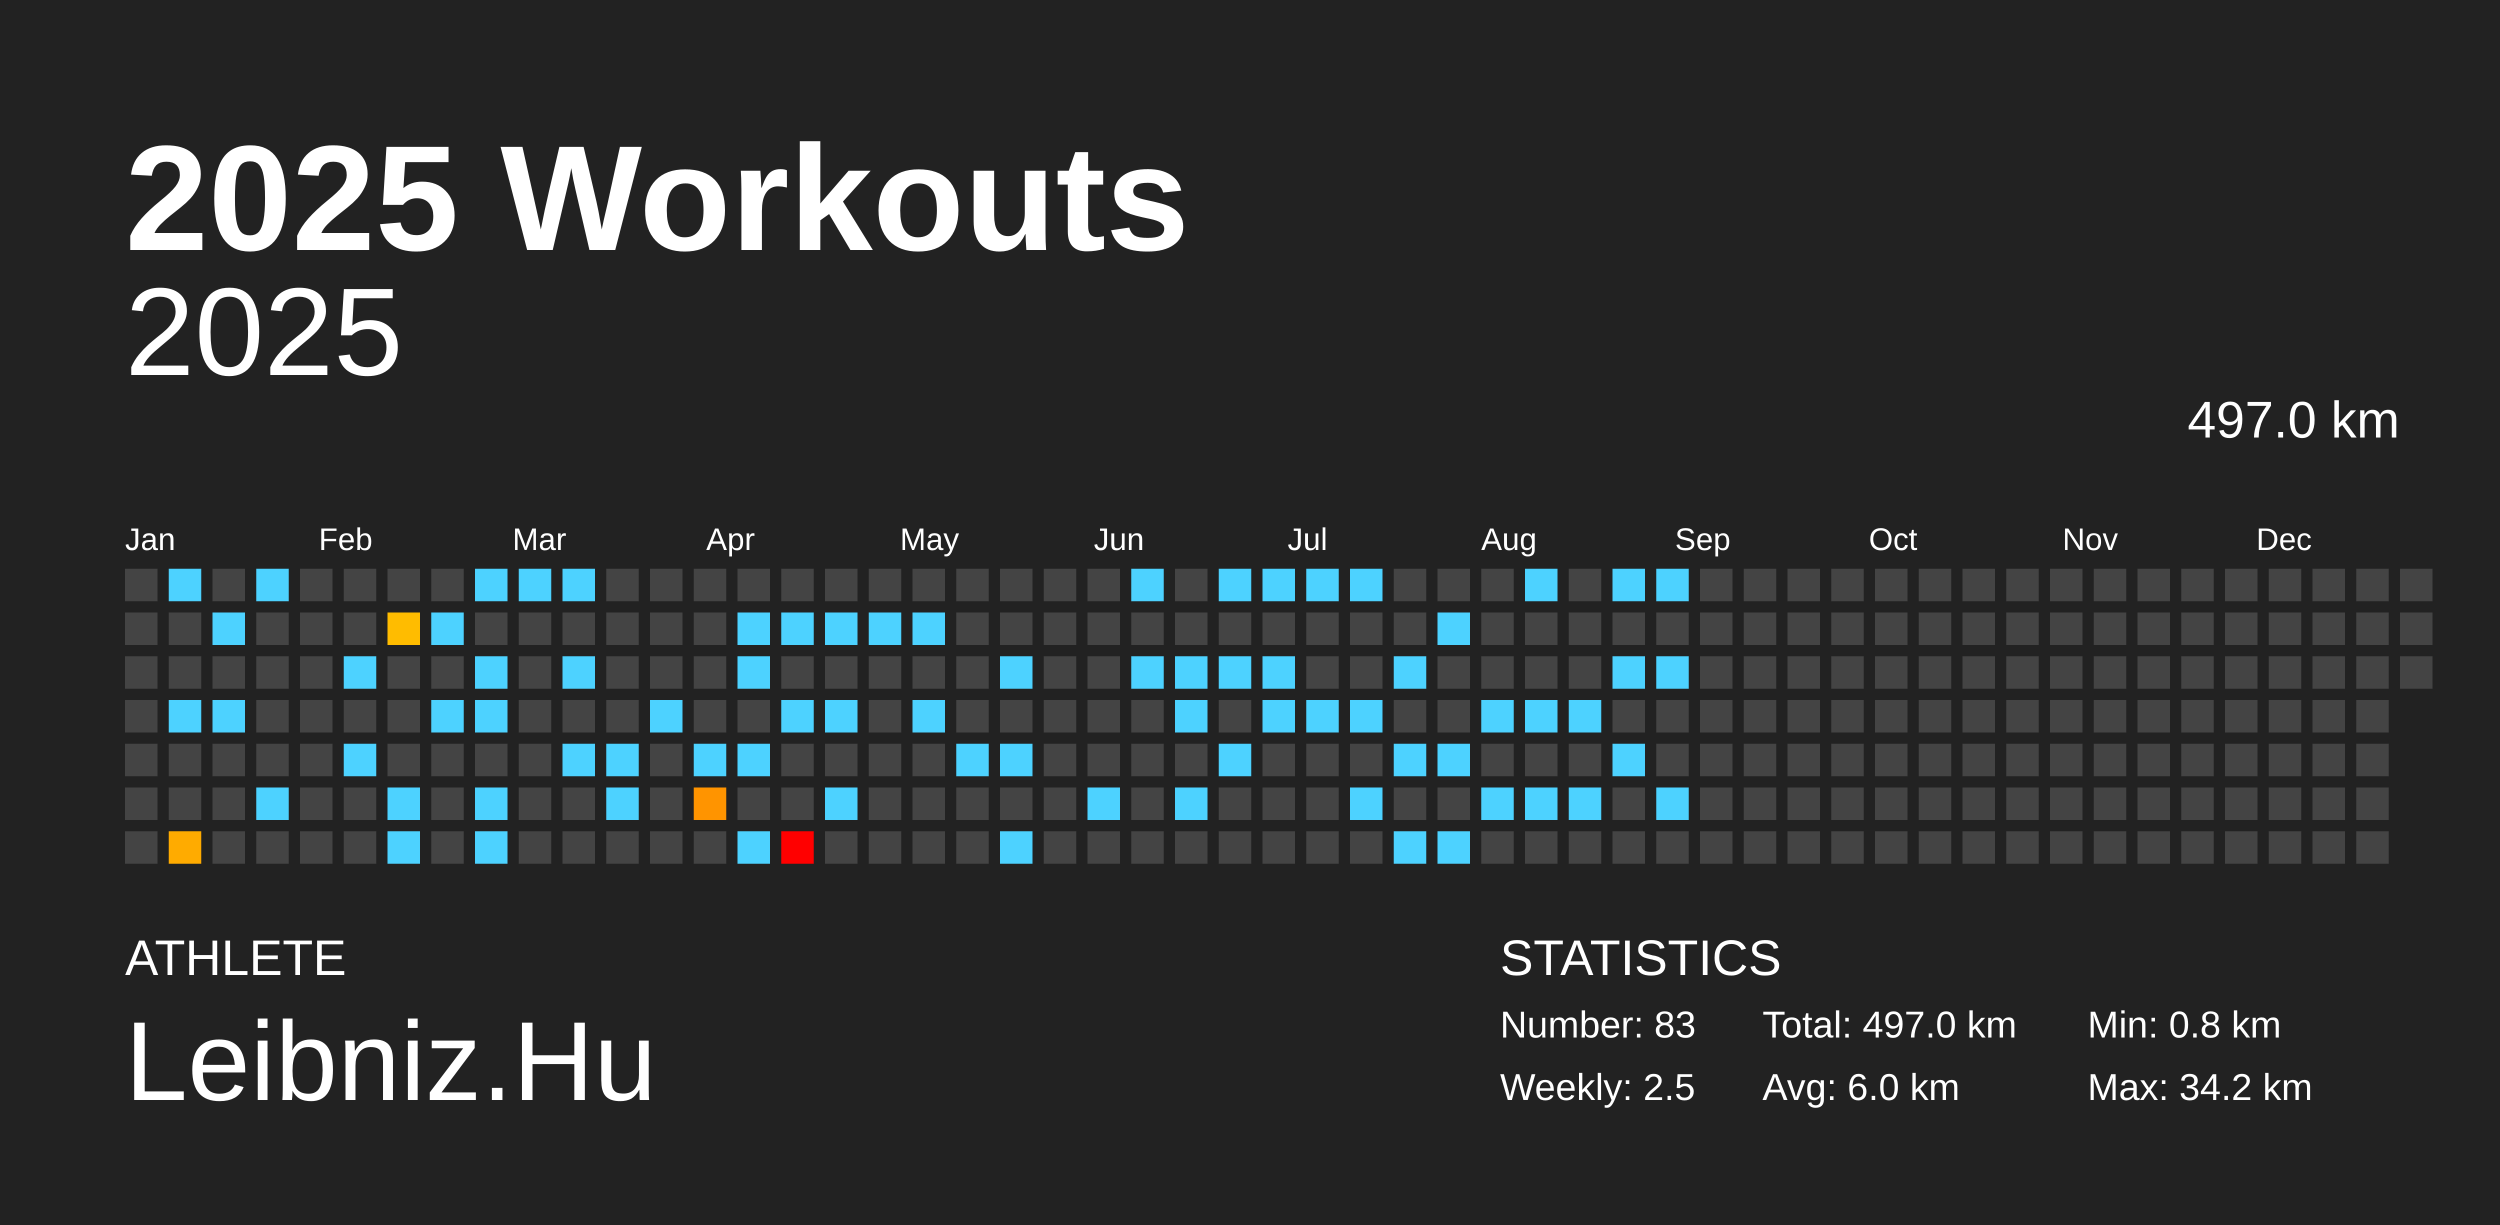
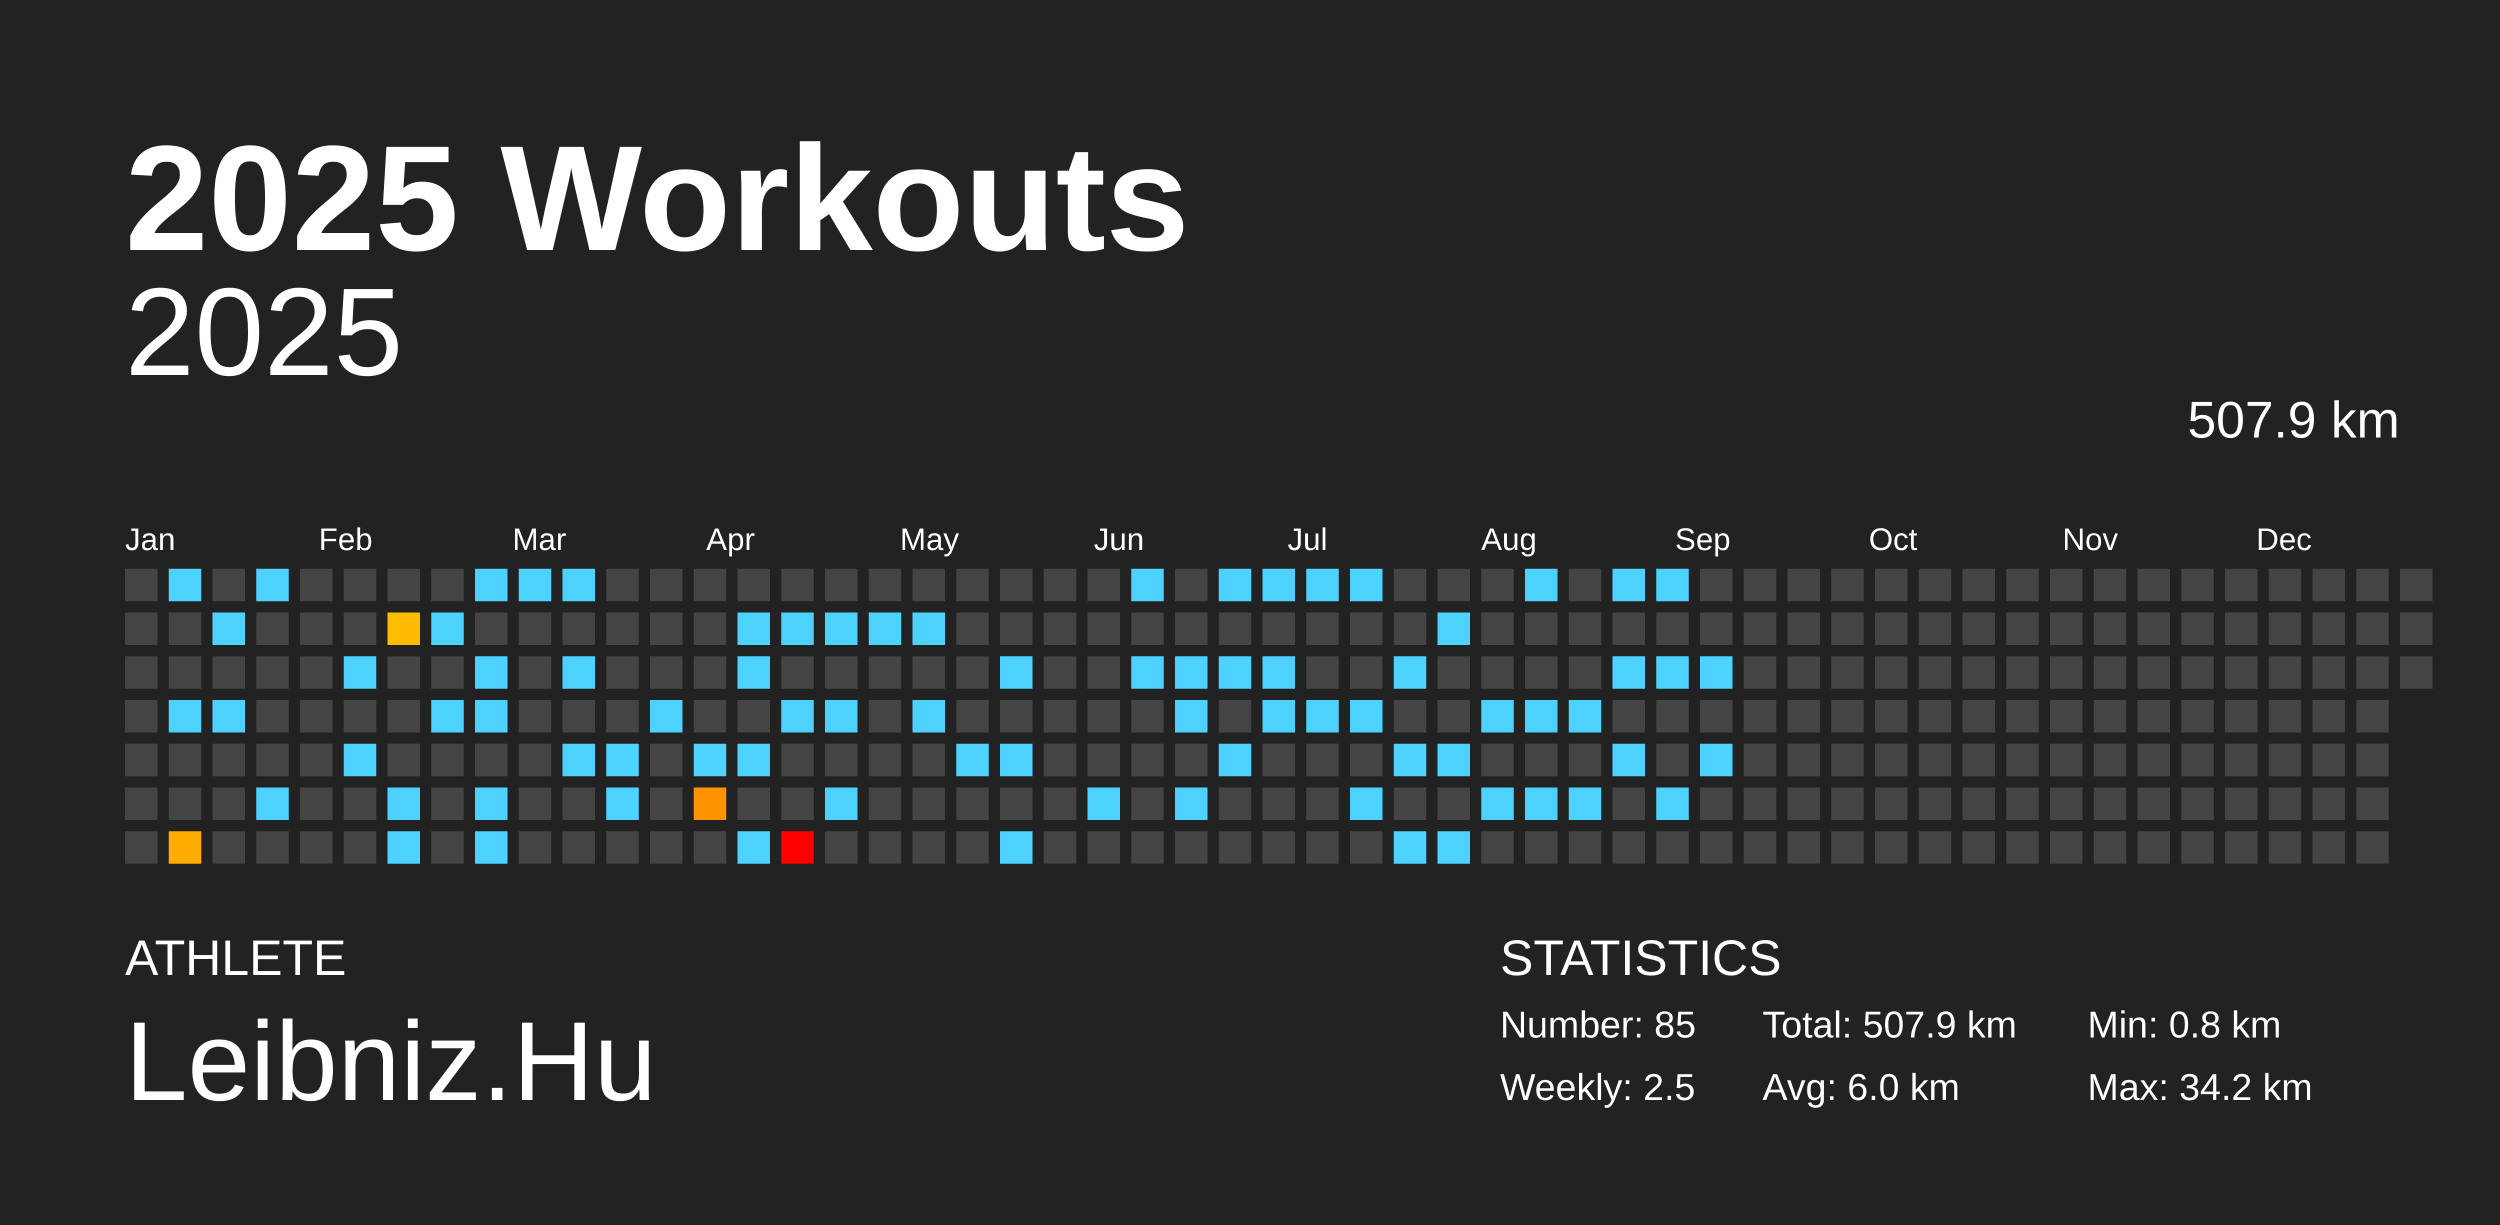
<svg xmlns="http://www.w3.org/2000/svg" baseProfile="full" height="98mm" version="1.1" viewBox="0,0,200,98" width="200mm">
  <defs />
  <rect fill="#222222" height="98" width="200" x="0" y="0" />
  <text fill="#FFFFFF" style="font-size:12px; font-family:Arial; font-weight:bold;" x="10" y="20">2025 Workouts</text>
  <text fill="#FFFFFF" style="font-size:4px; font-family:Arial" x="10" y="78">ATHLETE</text>
  <text fill="#FFFFFF" style="font-size:9px; font-family:Arial" x="10" y="88">Leibniz.Hu</text>
  <text fill="#FFFFFF" style="font-size:4px; font-family:Arial" x="120" y="78">STATISTICS</text>
-   <text fill="#FFFFFF" style="font-size:3px; font-family:Arial" x="120" y="83">Number: 83</text>
+   <text fill="#FFFFFF" style="font-size:3px; font-family:Arial" x="120" y="83">Number: 85</text>
  <text fill="#FFFFFF" style="font-size:3px; font-family:Arial" x="120" y="88">Weekly: 2.5</text>
-   <text fill="#FFFFFF" style="font-size:3px; font-family:Arial" x="141" y="83">Total: 497.0 km</text>
+   <text fill="#FFFFFF" style="font-size:3px; font-family:Arial" x="141" y="83">Total: 507.9 km</text>
  <text fill="#FFFFFF" style="font-size:3px; font-family:Arial" x="141" y="88">Avg: 6.0 km</text>
  <text fill="#FFFFFF" style="font-size:3px; font-family:Arial" x="167" y="83">Min: 0.8 km</text>
  <text fill="#FFFFFF" style="font-size:3px; font-family:Arial" x="167" y="88">Max: 34.2 km</text>
  <text alignment-baseline="hanging" fill="#FFFFFF" style="font-size:10.0px; font-family:Arial;" x="10" y="30">2025</text>
-   <text alignment-baseline="hanging" fill="#FFFFFF" style="font-size:4.125px; font-family:Arial;" x="175" y="35">497.0 km</text>
+   <text alignment-baseline="hanging" fill="#FFFFFF" style="font-size:4.125px; font-family:Arial;" x="175" y="35">507.9 km</text>
  <text fill="#FFFFFF" style="font-size:2.5px; font-family:Arial" x="10.0" y="44">Jan</text>
  <text fill="#FFFFFF" style="font-size:2.5px; font-family:Arial" x="25.5" y="44">Feb</text>
  <text fill="#FFFFFF" style="font-size:2.5px; font-family:Arial" x="41.0" y="44">Mar</text>
  <text fill="#FFFFFF" style="font-size:2.5px; font-family:Arial" x="56.5" y="44">Apr</text>
  <text fill="#FFFFFF" style="font-size:2.5px; font-family:Arial" x="72.0" y="44">May</text>
  <text fill="#FFFFFF" style="font-size:2.5px; font-family:Arial" x="87.5" y="44">Jun</text>
  <text fill="#FFFFFF" style="font-size:2.5px; font-family:Arial" x="103.0" y="44">Jul</text>
  <text fill="#FFFFFF" style="font-size:2.5px; font-family:Arial" x="118.5" y="44">Aug</text>
  <text fill="#FFFFFF" style="font-size:2.5px; font-family:Arial" x="134.0" y="44">Sep</text>
  <text fill="#FFFFFF" style="font-size:2.5px; font-family:Arial" x="149.5" y="44">Oct</text>
  <text fill="#FFFFFF" style="font-size:2.5px; font-family:Arial" x="165.0" y="44">Nov</text>
  <text fill="#FFFFFF" style="font-size:2.5px; font-family:Arial" x="180.5" y="44">Dec</text>
  <rect fill="#444444" height="2.6" width="2.6" x="10.0" y="45.5" />
  <rect fill="#444444" height="2.6" width="2.6" x="10.0" y="49.0" />
  <rect fill="#444444" height="2.6" width="2.6" x="10.0" y="52.5" />
  <rect fill="#444444" height="2.6" width="2.6" x="10.0" y="56.0" />
  <rect fill="#444444" height="2.6" width="2.6" x="10.0" y="59.5" />
  <rect fill="#444444" height="2.6" width="2.6" x="10.0" y="63.0" />
  <rect fill="#444444" height="2.6" width="2.6" x="10.0" y="66.5" />
  <rect fill="#4dd2ff" height="2.6" width="2.6" x="13.5" y="45.5" />
  <rect fill="#444444" height="2.6" width="2.6" x="13.5" y="49.0" />
  <rect fill="#444444" height="2.6" width="2.6" x="13.5" y="52.5" />
  <rect fill="#4dd2ff" height="2.6" width="2.6" x="13.5" y="56.0" />
  <rect fill="#444444" height="2.6" width="2.6" x="13.5" y="59.5" />
  <rect fill="#444444" height="2.6" width="2.6" x="13.5" y="63.0" />
  <rect fill="#ffab00" height="2.6" width="2.6" x="13.5" y="66.5" />
  <rect fill="#444444" height="2.6" width="2.6" x="17.0" y="45.5" />
  <rect fill="#4dd2ff" height="2.6" width="2.6" x="17.0" y="49.0" />
  <rect fill="#444444" height="2.6" width="2.6" x="17.0" y="52.5" />
  <rect fill="#4dd2ff" height="2.6" width="2.6" x="17.0" y="56.0" />
  <rect fill="#444444" height="2.6" width="2.6" x="17.0" y="59.5" />
  <rect fill="#444444" height="2.6" width="2.6" x="17.0" y="63.0" />
  <rect fill="#444444" height="2.6" width="2.6" x="17.0" y="66.5" />
  <rect fill="#4dd2ff" height="2.6" width="2.6" x="20.5" y="45.5" />
  <rect fill="#444444" height="2.6" width="2.6" x="20.5" y="49.0" />
  <rect fill="#444444" height="2.6" width="2.6" x="20.5" y="52.5" />
  <rect fill="#444444" height="2.6" width="2.6" x="20.5" y="56.0" />
  <rect fill="#444444" height="2.6" width="2.6" x="20.5" y="59.5" />
  <rect fill="#4dd2ff" height="2.6" width="2.6" x="20.5" y="63.0" />
  <rect fill="#444444" height="2.6" width="2.6" x="20.5" y="66.5" />
  <rect fill="#444444" height="2.6" width="2.6" x="24.0" y="45.5" />
  <rect fill="#444444" height="2.6" width="2.6" x="24.0" y="49.0" />
  <rect fill="#444444" height="2.6" width="2.6" x="24.0" y="52.5" />
  <rect fill="#444444" height="2.6" width="2.6" x="24.0" y="56.0" />
  <rect fill="#444444" height="2.6" width="2.6" x="24.0" y="59.5" />
  <rect fill="#444444" height="2.6" width="2.6" x="24.0" y="63.0" />
  <rect fill="#444444" height="2.6" width="2.6" x="24.0" y="66.5" />
  <rect fill="#444444" height="2.6" width="2.6" x="27.5" y="45.5" />
  <rect fill="#444444" height="2.6" width="2.6" x="27.5" y="49.0" />
  <rect fill="#4dd2ff" height="2.6" width="2.6" x="27.5" y="52.5" />
  <rect fill="#444444" height="2.6" width="2.6" x="27.5" y="56.0" />
  <rect fill="#4dd2ff" height="2.6" width="2.6" x="27.5" y="59.5" />
  <rect fill="#444444" height="2.6" width="2.6" x="27.5" y="63.0" />
  <rect fill="#444444" height="2.6" width="2.6" x="27.5" y="66.5" />
  <rect fill="#444444" height="2.6" width="2.6" x="31.0" y="45.5" />
  <rect fill="#ffbc00" height="2.6" width="2.6" x="31.0" y="49.0" />
  <rect fill="#444444" height="2.6" width="2.6" x="31.0" y="52.5" />
  <rect fill="#444444" height="2.6" width="2.6" x="31.0" y="56.0" />
  <rect fill="#444444" height="2.6" width="2.6" x="31.0" y="59.5" />
  <rect fill="#4dd2ff" height="2.6" width="2.6" x="31.0" y="63.0" />
  <rect fill="#4dd2ff" height="2.6" width="2.6" x="31.0" y="66.5" />
  <rect fill="#444444" height="2.6" width="2.6" x="34.5" y="45.5" />
  <rect fill="#4dd2ff" height="2.6" width="2.6" x="34.5" y="49.0" />
  <rect fill="#444444" height="2.6" width="2.6" x="34.5" y="52.5" />
  <rect fill="#4dd2ff" height="2.6" width="2.6" x="34.5" y="56.0" />
  <rect fill="#444444" height="2.6" width="2.6" x="34.5" y="59.5" />
  <rect fill="#444444" height="2.6" width="2.6" x="34.5" y="63.0" />
  <rect fill="#444444" height="2.6" width="2.6" x="34.5" y="66.5" />
  <rect fill="#4dd2ff" height="2.6" width="2.6" x="38.0" y="45.5" />
  <rect fill="#444444" height="2.6" width="2.6" x="38.0" y="49.0" />
  <rect fill="#4dd2ff" height="2.6" width="2.6" x="38.0" y="52.5" />
  <rect fill="#4dd2ff" height="2.6" width="2.6" x="38.0" y="56.0" />
  <rect fill="#444444" height="2.6" width="2.6" x="38.0" y="59.5" />
  <rect fill="#4dd2ff" height="2.6" width="2.6" x="38.0" y="63.0" />
  <rect fill="#4dd2ff" height="2.6" width="2.6" x="38.0" y="66.5" />
  <rect fill="#4dd2ff" height="2.6" width="2.6" x="41.5" y="45.5" />
  <rect fill="#444444" height="2.6" width="2.6" x="41.5" y="49.0" />
  <rect fill="#444444" height="2.6" width="2.6" x="41.5" y="52.5" />
  <rect fill="#444444" height="2.6" width="2.6" x="41.5" y="56.0" />
  <rect fill="#444444" height="2.6" width="2.6" x="41.5" y="59.5" />
  <rect fill="#444444" height="2.6" width="2.6" x="41.5" y="63.0" />
  <rect fill="#444444" height="2.6" width="2.6" x="41.5" y="66.5" />
  <rect fill="#4dd2ff" height="2.6" width="2.6" x="45.0" y="45.5" />
  <rect fill="#444444" height="2.6" width="2.6" x="45.0" y="49.0" />
  <rect fill="#4dd2ff" height="2.6" width="2.6" x="45.0" y="52.5" />
  <rect fill="#444444" height="2.6" width="2.6" x="45.0" y="56.0" />
  <rect fill="#4dd2ff" height="2.6" width="2.6" x="45.0" y="59.5" />
  <rect fill="#444444" height="2.6" width="2.6" x="45.0" y="63.0" />
  <rect fill="#444444" height="2.6" width="2.6" x="45.0" y="66.5" />
  <rect fill="#444444" height="2.6" width="2.6" x="48.5" y="45.5" />
  <rect fill="#444444" height="2.6" width="2.6" x="48.5" y="49.0" />
  <rect fill="#444444" height="2.6" width="2.6" x="48.5" y="52.5" />
  <rect fill="#444444" height="2.6" width="2.6" x="48.5" y="56.0" />
  <rect fill="#4dd2ff" height="2.6" width="2.6" x="48.5" y="59.5" />
  <rect fill="#4dd2ff" height="2.6" width="2.6" x="48.5" y="63.0" />
  <rect fill="#444444" height="2.6" width="2.6" x="48.5" y="66.5" />
  <rect fill="#444444" height="2.6" width="2.6" x="52.0" y="45.5" />
  <rect fill="#444444" height="2.6" width="2.6" x="52.0" y="49.0" />
  <rect fill="#444444" height="2.6" width="2.6" x="52.0" y="52.5" />
  <rect fill="#4dd2ff" height="2.6" width="2.6" x="52.0" y="56.0" />
  <rect fill="#444444" height="2.6" width="2.6" x="52.0" y="59.5" />
  <rect fill="#444444" height="2.6" width="2.6" x="52.0" y="63.0" />
  <rect fill="#444444" height="2.6" width="2.6" x="52.0" y="66.5" />
  <rect fill="#444444" height="2.6" width="2.6" x="55.5" y="45.5" />
  <rect fill="#444444" height="2.6" width="2.6" x="55.5" y="49.0" />
  <rect fill="#444444" height="2.6" width="2.6" x="55.5" y="52.5" />
  <rect fill="#444444" height="2.6" width="2.6" x="55.5" y="56.0" />
  <rect fill="#4dd2ff" height="2.6" width="2.6" x="55.5" y="59.5" />
  <rect fill="#ff9400" height="2.6" width="2.6" x="55.5" y="63.0" />
  <rect fill="#444444" height="2.6" width="2.6" x="55.5" y="66.5" />
  <rect fill="#444444" height="2.6" width="2.6" x="59.0" y="45.5" />
  <rect fill="#4dd2ff" height="2.6" width="2.6" x="59.0" y="49.0" />
  <rect fill="#4dd2ff" height="2.6" width="2.6" x="59.0" y="52.5" />
  <rect fill="#444444" height="2.6" width="2.6" x="59.0" y="56.0" />
  <rect fill="#4dd2ff" height="2.6" width="2.6" x="59.0" y="59.5" />
  <rect fill="#444444" height="2.6" width="2.6" x="59.0" y="63.0" />
  <rect fill="#4dd2ff" height="2.6" width="2.6" x="59.0" y="66.5" />
  <rect fill="#444444" height="2.6" width="2.6" x="62.5" y="45.5" />
  <rect fill="#4dd2ff" height="2.6" width="2.6" x="62.5" y="49.0" />
  <rect fill="#444444" height="2.6" width="2.6" x="62.5" y="52.5" />
  <rect fill="#4dd2ff" height="2.6" width="2.6" x="62.5" y="56.0" />
  <rect fill="#444444" height="2.6" width="2.6" x="62.5" y="59.5" />
  <rect fill="#444444" height="2.6" width="2.6" x="62.5" y="63.0" />
  <rect fill="red" height="2.6" width="2.6" x="62.5" y="66.5" />
  <rect fill="#444444" height="2.6" width="2.6" x="66.0" y="45.5" />
  <rect fill="#4dd2ff" height="2.6" width="2.6" x="66.0" y="49.0" />
  <rect fill="#444444" height="2.6" width="2.6" x="66.0" y="52.5" />
  <rect fill="#4dd2ff" height="2.6" width="2.6" x="66.0" y="56.0" />
  <rect fill="#444444" height="2.6" width="2.6" x="66.0" y="59.5" />
  <rect fill="#4dd2ff" height="2.6" width="2.6" x="66.0" y="63.0" />
  <rect fill="#444444" height="2.6" width="2.6" x="66.0" y="66.5" />
  <rect fill="#444444" height="2.6" width="2.6" x="69.5" y="45.5" />
  <rect fill="#4dd2ff" height="2.6" width="2.6" x="69.5" y="49.0" />
  <rect fill="#444444" height="2.6" width="2.6" x="69.5" y="52.5" />
  <rect fill="#444444" height="2.6" width="2.6" x="69.5" y="56.0" />
  <rect fill="#444444" height="2.6" width="2.6" x="69.5" y="59.5" />
  <rect fill="#444444" height="2.6" width="2.6" x="69.5" y="63.0" />
  <rect fill="#444444" height="2.6" width="2.6" x="69.5" y="66.5" />
  <rect fill="#444444" height="2.6" width="2.6" x="73.0" y="45.5" />
  <rect fill="#4dd2ff" height="2.6" width="2.6" x="73.0" y="49.0" />
  <rect fill="#444444" height="2.6" width="2.6" x="73.0" y="52.5" />
  <rect fill="#4dd2ff" height="2.6" width="2.6" x="73.0" y="56.0" />
  <rect fill="#444444" height="2.6" width="2.6" x="73.0" y="59.5" />
  <rect fill="#444444" height="2.6" width="2.6" x="73.0" y="63.0" />
  <rect fill="#444444" height="2.6" width="2.6" x="73.0" y="66.5" />
  <rect fill="#444444" height="2.6" width="2.6" x="76.5" y="45.5" />
  <rect fill="#444444" height="2.6" width="2.6" x="76.5" y="49.0" />
  <rect fill="#444444" height="2.6" width="2.6" x="76.5" y="52.5" />
  <rect fill="#444444" height="2.6" width="2.6" x="76.5" y="56.0" />
  <rect fill="#4dd2ff" height="2.6" width="2.6" x="76.5" y="59.5" />
  <rect fill="#444444" height="2.6" width="2.6" x="76.5" y="63.0" />
  <rect fill="#444444" height="2.6" width="2.6" x="76.5" y="66.5" />
  <rect fill="#444444" height="2.6" width="2.6" x="80.0" y="45.5" />
  <rect fill="#444444" height="2.6" width="2.6" x="80.0" y="49.0" />
  <rect fill="#4dd2ff" height="2.6" width="2.6" x="80.0" y="52.5" />
  <rect fill="#444444" height="2.6" width="2.6" x="80.0" y="56.0" />
  <rect fill="#4dd2ff" height="2.6" width="2.6" x="80.0" y="59.5" />
  <rect fill="#444444" height="2.6" width="2.6" x="80.0" y="63.0" />
  <rect fill="#4dd2ff" height="2.6" width="2.6" x="80.0" y="66.5" />
  <rect fill="#444444" height="2.6" width="2.6" x="83.5" y="45.5" />
  <rect fill="#444444" height="2.6" width="2.6" x="83.5" y="49.0" />
  <rect fill="#444444" height="2.6" width="2.6" x="83.5" y="52.5" />
  <rect fill="#444444" height="2.6" width="2.6" x="83.5" y="56.0" />
  <rect fill="#444444" height="2.6" width="2.6" x="83.5" y="59.5" />
  <rect fill="#444444" height="2.6" width="2.6" x="83.5" y="63.0" />
  <rect fill="#444444" height="2.6" width="2.6" x="83.5" y="66.5" />
  <rect fill="#444444" height="2.6" width="2.6" x="87.0" y="45.5" />
  <rect fill="#444444" height="2.6" width="2.6" x="87.0" y="49.0" />
  <rect fill="#444444" height="2.6" width="2.6" x="87.0" y="52.5" />
  <rect fill="#444444" height="2.6" width="2.6" x="87.0" y="56.0" />
  <rect fill="#444444" height="2.6" width="2.6" x="87.0" y="59.5" />
  <rect fill="#4dd2ff" height="2.6" width="2.6" x="87.0" y="63.0" />
  <rect fill="#444444" height="2.6" width="2.6" x="87.0" y="66.5" />
  <rect fill="#4dd2ff" height="2.6" width="2.6" x="90.5" y="45.5" />
  <rect fill="#444444" height="2.6" width="2.6" x="90.5" y="49.0" />
  <rect fill="#4dd2ff" height="2.6" width="2.6" x="90.5" y="52.5" />
  <rect fill="#444444" height="2.6" width="2.6" x="90.5" y="56.0" />
  <rect fill="#444444" height="2.6" width="2.6" x="90.5" y="59.5" />
  <rect fill="#444444" height="2.6" width="2.6" x="90.5" y="63.0" />
  <rect fill="#444444" height="2.6" width="2.6" x="90.5" y="66.5" />
  <rect fill="#444444" height="2.6" width="2.6" x="94.0" y="45.5" />
  <rect fill="#444444" height="2.6" width="2.6" x="94.0" y="49.0" />
  <rect fill="#4dd2ff" height="2.6" width="2.6" x="94.0" y="52.5" />
  <rect fill="#4dd2ff" height="2.6" width="2.6" x="94.0" y="56.0" />
  <rect fill="#444444" height="2.6" width="2.6" x="94.0" y="59.5" />
  <rect fill="#4dd2ff" height="2.6" width="2.6" x="94.0" y="63.0" />
  <rect fill="#444444" height="2.6" width="2.6" x="94.0" y="66.5" />
  <rect fill="#4dd2ff" height="2.6" width="2.6" x="97.5" y="45.5" />
  <rect fill="#444444" height="2.6" width="2.6" x="97.5" y="49.0" />
  <rect fill="#4dd2ff" height="2.6" width="2.6" x="97.5" y="52.5" />
  <rect fill="#444444" height="2.6" width="2.6" x="97.5" y="56.0" />
  <rect fill="#4dd2ff" height="2.6" width="2.6" x="97.5" y="59.5" />
  <rect fill="#444444" height="2.6" width="2.6" x="97.5" y="63.0" />
  <rect fill="#444444" height="2.6" width="2.6" x="97.5" y="66.5" />
  <rect fill="#4dd2ff" height="2.6" width="2.6" x="101.0" y="45.5" />
  <rect fill="#444444" height="2.6" width="2.6" x="101.0" y="49.0" />
  <rect fill="#4dd2ff" height="2.6" width="2.6" x="101.0" y="52.5" />
  <rect fill="#4dd2ff" height="2.6" width="2.6" x="101.0" y="56.0" />
  <rect fill="#444444" height="2.6" width="2.6" x="101.0" y="59.5" />
  <rect fill="#444444" height="2.6" width="2.6" x="101.0" y="63.0" />
  <rect fill="#444444" height="2.6" width="2.6" x="101.0" y="66.5" />
  <rect fill="#4dd2ff" height="2.6" width="2.6" x="104.5" y="45.5" />
  <rect fill="#444444" height="2.6" width="2.6" x="104.5" y="49.0" />
  <rect fill="#444444" height="2.6" width="2.6" x="104.5" y="52.5" />
  <rect fill="#4dd2ff" height="2.6" width="2.6" x="104.5" y="56.0" />
  <rect fill="#444444" height="2.6" width="2.6" x="104.5" y="59.5" />
  <rect fill="#444444" height="2.6" width="2.6" x="104.5" y="63.0" />
  <rect fill="#444444" height="2.6" width="2.6" x="104.5" y="66.5" />
  <rect fill="#4dd2ff" height="2.6" width="2.6" x="108.0" y="45.5" />
  <rect fill="#444444" height="2.6" width="2.6" x="108.0" y="49.0" />
  <rect fill="#444444" height="2.6" width="2.6" x="108.0" y="52.5" />
  <rect fill="#4dd2ff" height="2.6" width="2.6" x="108.0" y="56.0" />
  <rect fill="#444444" height="2.6" width="2.6" x="108.0" y="59.5" />
  <rect fill="#4dd2ff" height="2.6" width="2.6" x="108.0" y="63.0" />
  <rect fill="#444444" height="2.6" width="2.6" x="108.0" y="66.5" />
  <rect fill="#444444" height="2.6" width="2.6" x="111.5" y="45.5" />
  <rect fill="#444444" height="2.6" width="2.6" x="111.5" y="49.0" />
  <rect fill="#4dd2ff" height="2.6" width="2.6" x="111.5" y="52.5" />
  <rect fill="#444444" height="2.6" width="2.6" x="111.5" y="56.0" />
  <rect fill="#4dd2ff" height="2.6" width="2.6" x="111.5" y="59.5" />
  <rect fill="#444444" height="2.6" width="2.6" x="111.5" y="63.0" />
  <rect fill="#4dd2ff" height="2.6" width="2.6" x="111.5" y="66.5" />
  <rect fill="#444444" height="2.6" width="2.6" x="115.0" y="45.5" />
  <rect fill="#4dd2ff" height="2.6" width="2.6" x="115.0" y="49.0" />
  <rect fill="#444444" height="2.6" width="2.6" x="115.0" y="52.5" />
  <rect fill="#444444" height="2.6" width="2.6" x="115.0" y="56.0" />
  <rect fill="#4dd2ff" height="2.6" width="2.6" x="115.0" y="59.5" />
  <rect fill="#444444" height="2.6" width="2.6" x="115.0" y="63.0" />
  <rect fill="#4dd2ff" height="2.6" width="2.6" x="115.0" y="66.5" />
  <rect fill="#444444" height="2.6" width="2.6" x="118.5" y="45.5" />
  <rect fill="#444444" height="2.6" width="2.6" x="118.5" y="49.0" />
  <rect fill="#444444" height="2.6" width="2.6" x="118.5" y="52.5" />
  <rect fill="#4dd2ff" height="2.6" width="2.6" x="118.5" y="56.0" />
  <rect fill="#444444" height="2.6" width="2.6" x="118.5" y="59.5" />
  <rect fill="#4dd2ff" height="2.6" width="2.6" x="118.5" y="63.0" />
  <rect fill="#444444" height="2.6" width="2.6" x="118.5" y="66.5" />
  <rect fill="#4dd2ff" height="2.6" width="2.6" x="122.0" y="45.5" />
  <rect fill="#444444" height="2.6" width="2.6" x="122.0" y="49.0" />
  <rect fill="#444444" height="2.6" width="2.6" x="122.0" y="52.5" />
  <rect fill="#4dd2ff" height="2.6" width="2.6" x="122.0" y="56.0" />
  <rect fill="#444444" height="2.6" width="2.6" x="122.0" y="59.5" />
  <rect fill="#4dd2ff" height="2.6" width="2.6" x="122.0" y="63.0" />
  <rect fill="#444444" height="2.6" width="2.6" x="122.0" y="66.5" />
  <rect fill="#444444" height="2.6" width="2.6" x="125.5" y="45.5" />
  <rect fill="#444444" height="2.6" width="2.6" x="125.5" y="49.0" />
  <rect fill="#444444" height="2.6" width="2.6" x="125.5" y="52.5" />
  <rect fill="#4dd2ff" height="2.6" width="2.6" x="125.5" y="56.0" />
  <rect fill="#444444" height="2.6" width="2.6" x="125.5" y="59.5" />
  <rect fill="#4dd2ff" height="2.6" width="2.6" x="125.5" y="63.0" />
  <rect fill="#444444" height="2.6" width="2.6" x="125.5" y="66.5" />
  <rect fill="#4dd2ff" height="2.6" width="2.6" x="129.0" y="45.5" />
  <rect fill="#444444" height="2.6" width="2.6" x="129.0" y="49.0" />
  <rect fill="#4dd2ff" height="2.6" width="2.6" x="129.0" y="52.5" />
  <rect fill="#444444" height="2.6" width="2.6" x="129.0" y="56.0" />
  <rect fill="#4dd2ff" height="2.6" width="2.6" x="129.0" y="59.5" />
  <rect fill="#444444" height="2.6" width="2.6" x="129.0" y="63.0" />
  <rect fill="#444444" height="2.6" width="2.6" x="129.0" y="66.5" />
  <rect fill="#4dd2ff" height="2.6" width="2.6" x="132.5" y="45.5" />
  <rect fill="#444444" height="2.6" width="2.6" x="132.5" y="49.0" />
  <rect fill="#4dd2ff" height="2.6" width="2.6" x="132.5" y="52.5" />
  <rect fill="#444444" height="2.6" width="2.6" x="132.5" y="56.0" />
  <rect fill="#444444" height="2.6" width="2.6" x="132.5" y="59.5" />
  <rect fill="#4dd2ff" height="2.6" width="2.6" x="132.5" y="63.0" />
  <rect fill="#444444" height="2.6" width="2.6" x="132.5" y="66.5" />
  <rect fill="#444444" height="2.6" width="2.6" x="136.0" y="45.5" />
  <rect fill="#444444" height="2.6" width="2.6" x="136.0" y="49.0" />
-   <rect fill="#444444" height="2.6" width="2.6" x="136.0" y="52.5" />
+   <rect fill="#4dd2ff" height="2.6" width="2.6" x="136.0" y="52.5" />
  <rect fill="#444444" height="2.6" width="2.6" x="136.0" y="56.0" />
-   <rect fill="#444444" height="2.6" width="2.6" x="136.0" y="59.5" />
+   <rect fill="#4dd2ff" height="2.6" width="2.6" x="136.0" y="59.5" />
  <rect fill="#444444" height="2.6" width="2.6" x="136.0" y="63.0" />
  <rect fill="#444444" height="2.6" width="2.6" x="136.0" y="66.5" />
  <rect fill="#444444" height="2.6" width="2.6" x="139.5" y="45.5" />
  <rect fill="#444444" height="2.6" width="2.6" x="139.5" y="49.0" />
  <rect fill="#444444" height="2.6" width="2.6" x="139.5" y="52.5" />
  <rect fill="#444444" height="2.6" width="2.6" x="139.5" y="56.0" />
  <rect fill="#444444" height="2.6" width="2.6" x="139.5" y="59.5" />
  <rect fill="#444444" height="2.6" width="2.6" x="139.5" y="63.0" />
  <rect fill="#444444" height="2.6" width="2.6" x="139.5" y="66.5" />
  <rect fill="#444444" height="2.6" width="2.6" x="143.0" y="45.5" />
  <rect fill="#444444" height="2.6" width="2.6" x="143.0" y="49.0" />
  <rect fill="#444444" height="2.6" width="2.6" x="143.0" y="52.5" />
  <rect fill="#444444" height="2.6" width="2.6" x="143.0" y="56.0" />
  <rect fill="#444444" height="2.6" width="2.6" x="143.0" y="59.5" />
  <rect fill="#444444" height="2.6" width="2.6" x="143.0" y="63.0" />
  <rect fill="#444444" height="2.6" width="2.6" x="143.0" y="66.5" />
  <rect fill="#444444" height="2.6" width="2.6" x="146.5" y="45.5" />
  <rect fill="#444444" height="2.6" width="2.6" x="146.5" y="49.0" />
  <rect fill="#444444" height="2.6" width="2.6" x="146.5" y="52.5" />
  <rect fill="#444444" height="2.6" width="2.6" x="146.5" y="56.0" />
  <rect fill="#444444" height="2.6" width="2.6" x="146.5" y="59.5" />
  <rect fill="#444444" height="2.6" width="2.6" x="146.5" y="63.0" />
  <rect fill="#444444" height="2.6" width="2.6" x="146.5" y="66.5" />
  <rect fill="#444444" height="2.6" width="2.6" x="150.0" y="45.5" />
  <rect fill="#444444" height="2.6" width="2.6" x="150.0" y="49.0" />
  <rect fill="#444444" height="2.6" width="2.6" x="150.0" y="52.5" />
  <rect fill="#444444" height="2.6" width="2.6" x="150.0" y="56.0" />
  <rect fill="#444444" height="2.6" width="2.6" x="150.0" y="59.5" />
  <rect fill="#444444" height="2.6" width="2.6" x="150.0" y="63.0" />
  <rect fill="#444444" height="2.6" width="2.6" x="150.0" y="66.5" />
  <rect fill="#444444" height="2.6" width="2.6" x="153.5" y="45.5" />
  <rect fill="#444444" height="2.6" width="2.6" x="153.5" y="49.0" />
  <rect fill="#444444" height="2.6" width="2.6" x="153.5" y="52.5" />
  <rect fill="#444444" height="2.6" width="2.6" x="153.5" y="56.0" />
  <rect fill="#444444" height="2.6" width="2.6" x="153.5" y="59.5" />
  <rect fill="#444444" height="2.6" width="2.6" x="153.5" y="63.0" />
  <rect fill="#444444" height="2.6" width="2.6" x="153.5" y="66.5" />
  <rect fill="#444444" height="2.6" width="2.6" x="157.0" y="45.5" />
  <rect fill="#444444" height="2.6" width="2.6" x="157.0" y="49.0" />
  <rect fill="#444444" height="2.6" width="2.6" x="157.0" y="52.5" />
  <rect fill="#444444" height="2.6" width="2.6" x="157.0" y="56.0" />
  <rect fill="#444444" height="2.6" width="2.6" x="157.0" y="59.5" />
  <rect fill="#444444" height="2.6" width="2.6" x="157.0" y="63.0" />
  <rect fill="#444444" height="2.6" width="2.6" x="157.0" y="66.5" />
  <rect fill="#444444" height="2.6" width="2.6" x="160.5" y="45.5" />
  <rect fill="#444444" height="2.6" width="2.6" x="160.5" y="49.0" />
  <rect fill="#444444" height="2.6" width="2.6" x="160.5" y="52.5" />
  <rect fill="#444444" height="2.6" width="2.6" x="160.5" y="56.0" />
  <rect fill="#444444" height="2.6" width="2.6" x="160.5" y="59.5" />
  <rect fill="#444444" height="2.6" width="2.6" x="160.5" y="63.0" />
  <rect fill="#444444" height="2.6" width="2.6" x="160.5" y="66.5" />
  <rect fill="#444444" height="2.6" width="2.6" x="164.0" y="45.5" />
  <rect fill="#444444" height="2.6" width="2.6" x="164.0" y="49.0" />
  <rect fill="#444444" height="2.6" width="2.6" x="164.0" y="52.5" />
  <rect fill="#444444" height="2.6" width="2.6" x="164.0" y="56.0" />
  <rect fill="#444444" height="2.6" width="2.6" x="164.0" y="59.5" />
  <rect fill="#444444" height="2.6" width="2.6" x="164.0" y="63.0" />
  <rect fill="#444444" height="2.6" width="2.6" x="164.0" y="66.5" />
  <rect fill="#444444" height="2.6" width="2.6" x="167.5" y="45.5" />
  <rect fill="#444444" height="2.6" width="2.6" x="167.5" y="49.0" />
  <rect fill="#444444" height="2.6" width="2.6" x="167.5" y="52.5" />
  <rect fill="#444444" height="2.6" width="2.6" x="167.5" y="56.0" />
  <rect fill="#444444" height="2.6" width="2.6" x="167.5" y="59.5" />
  <rect fill="#444444" height="2.6" width="2.6" x="167.5" y="63.0" />
  <rect fill="#444444" height="2.6" width="2.6" x="167.5" y="66.5" />
  <rect fill="#444444" height="2.6" width="2.6" x="171.0" y="45.5" />
  <rect fill="#444444" height="2.6" width="2.6" x="171.0" y="49.0" />
  <rect fill="#444444" height="2.6" width="2.6" x="171.0" y="52.5" />
  <rect fill="#444444" height="2.6" width="2.6" x="171.0" y="56.0" />
  <rect fill="#444444" height="2.6" width="2.6" x="171.0" y="59.5" />
  <rect fill="#444444" height="2.6" width="2.6" x="171.0" y="63.0" />
  <rect fill="#444444" height="2.6" width="2.6" x="171.0" y="66.5" />
  <rect fill="#444444" height="2.6" width="2.6" x="174.5" y="45.5" />
  <rect fill="#444444" height="2.6" width="2.6" x="174.5" y="49.0" />
  <rect fill="#444444" height="2.6" width="2.6" x="174.5" y="52.5" />
  <rect fill="#444444" height="2.6" width="2.6" x="174.5" y="56.0" />
  <rect fill="#444444" height="2.6" width="2.6" x="174.5" y="59.5" />
  <rect fill="#444444" height="2.6" width="2.6" x="174.5" y="63.0" />
  <rect fill="#444444" height="2.6" width="2.6" x="174.5" y="66.5" />
  <rect fill="#444444" height="2.6" width="2.6" x="178.0" y="45.5" />
  <rect fill="#444444" height="2.6" width="2.6" x="178.0" y="49.0" />
  <rect fill="#444444" height="2.6" width="2.6" x="178.0" y="52.5" />
  <rect fill="#444444" height="2.6" width="2.6" x="178.0" y="56.0" />
  <rect fill="#444444" height="2.6" width="2.6" x="178.0" y="59.5" />
  <rect fill="#444444" height="2.6" width="2.6" x="178.0" y="63.0" />
  <rect fill="#444444" height="2.6" width="2.6" x="178.0" y="66.5" />
  <rect fill="#444444" height="2.6" width="2.6" x="181.5" y="45.5" />
  <rect fill="#444444" height="2.6" width="2.6" x="181.5" y="49.0" />
  <rect fill="#444444" height="2.6" width="2.6" x="181.5" y="52.5" />
  <rect fill="#444444" height="2.6" width="2.6" x="181.5" y="56.0" />
  <rect fill="#444444" height="2.6" width="2.6" x="181.5" y="59.5" />
  <rect fill="#444444" height="2.6" width="2.6" x="181.5" y="63.0" />
  <rect fill="#444444" height="2.6" width="2.6" x="181.5" y="66.5" />
  <rect fill="#444444" height="2.6" width="2.6" x="185.0" y="45.5" />
  <rect fill="#444444" height="2.6" width="2.6" x="185.0" y="49.0" />
  <rect fill="#444444" height="2.6" width="2.6" x="185.0" y="52.5" />
  <rect fill="#444444" height="2.6" width="2.6" x="185.0" y="56.0" />
  <rect fill="#444444" height="2.6" width="2.6" x="185.0" y="59.5" />
  <rect fill="#444444" height="2.6" width="2.6" x="185.0" y="63.0" />
  <rect fill="#444444" height="2.6" width="2.6" x="185.0" y="66.5" />
  <rect fill="#444444" height="2.6" width="2.6" x="188.5" y="45.5" />
  <rect fill="#444444" height="2.6" width="2.6" x="188.5" y="49.0" />
  <rect fill="#444444" height="2.6" width="2.6" x="188.5" y="52.5" />
  <rect fill="#444444" height="2.6" width="2.6" x="188.5" y="56.0" />
  <rect fill="#444444" height="2.6" width="2.6" x="188.5" y="59.5" />
  <rect fill="#444444" height="2.6" width="2.6" x="188.5" y="63.0" />
  <rect fill="#444444" height="2.6" width="2.6" x="188.5" y="66.5" />
  <rect fill="#444444" height="2.6" width="2.6" x="192.0" y="45.5" />
  <rect fill="#444444" height="2.6" width="2.6" x="192.0" y="49.0" />
  <rect fill="#444444" height="2.6" width="2.6" x="192.0" y="52.5" />
</svg>
